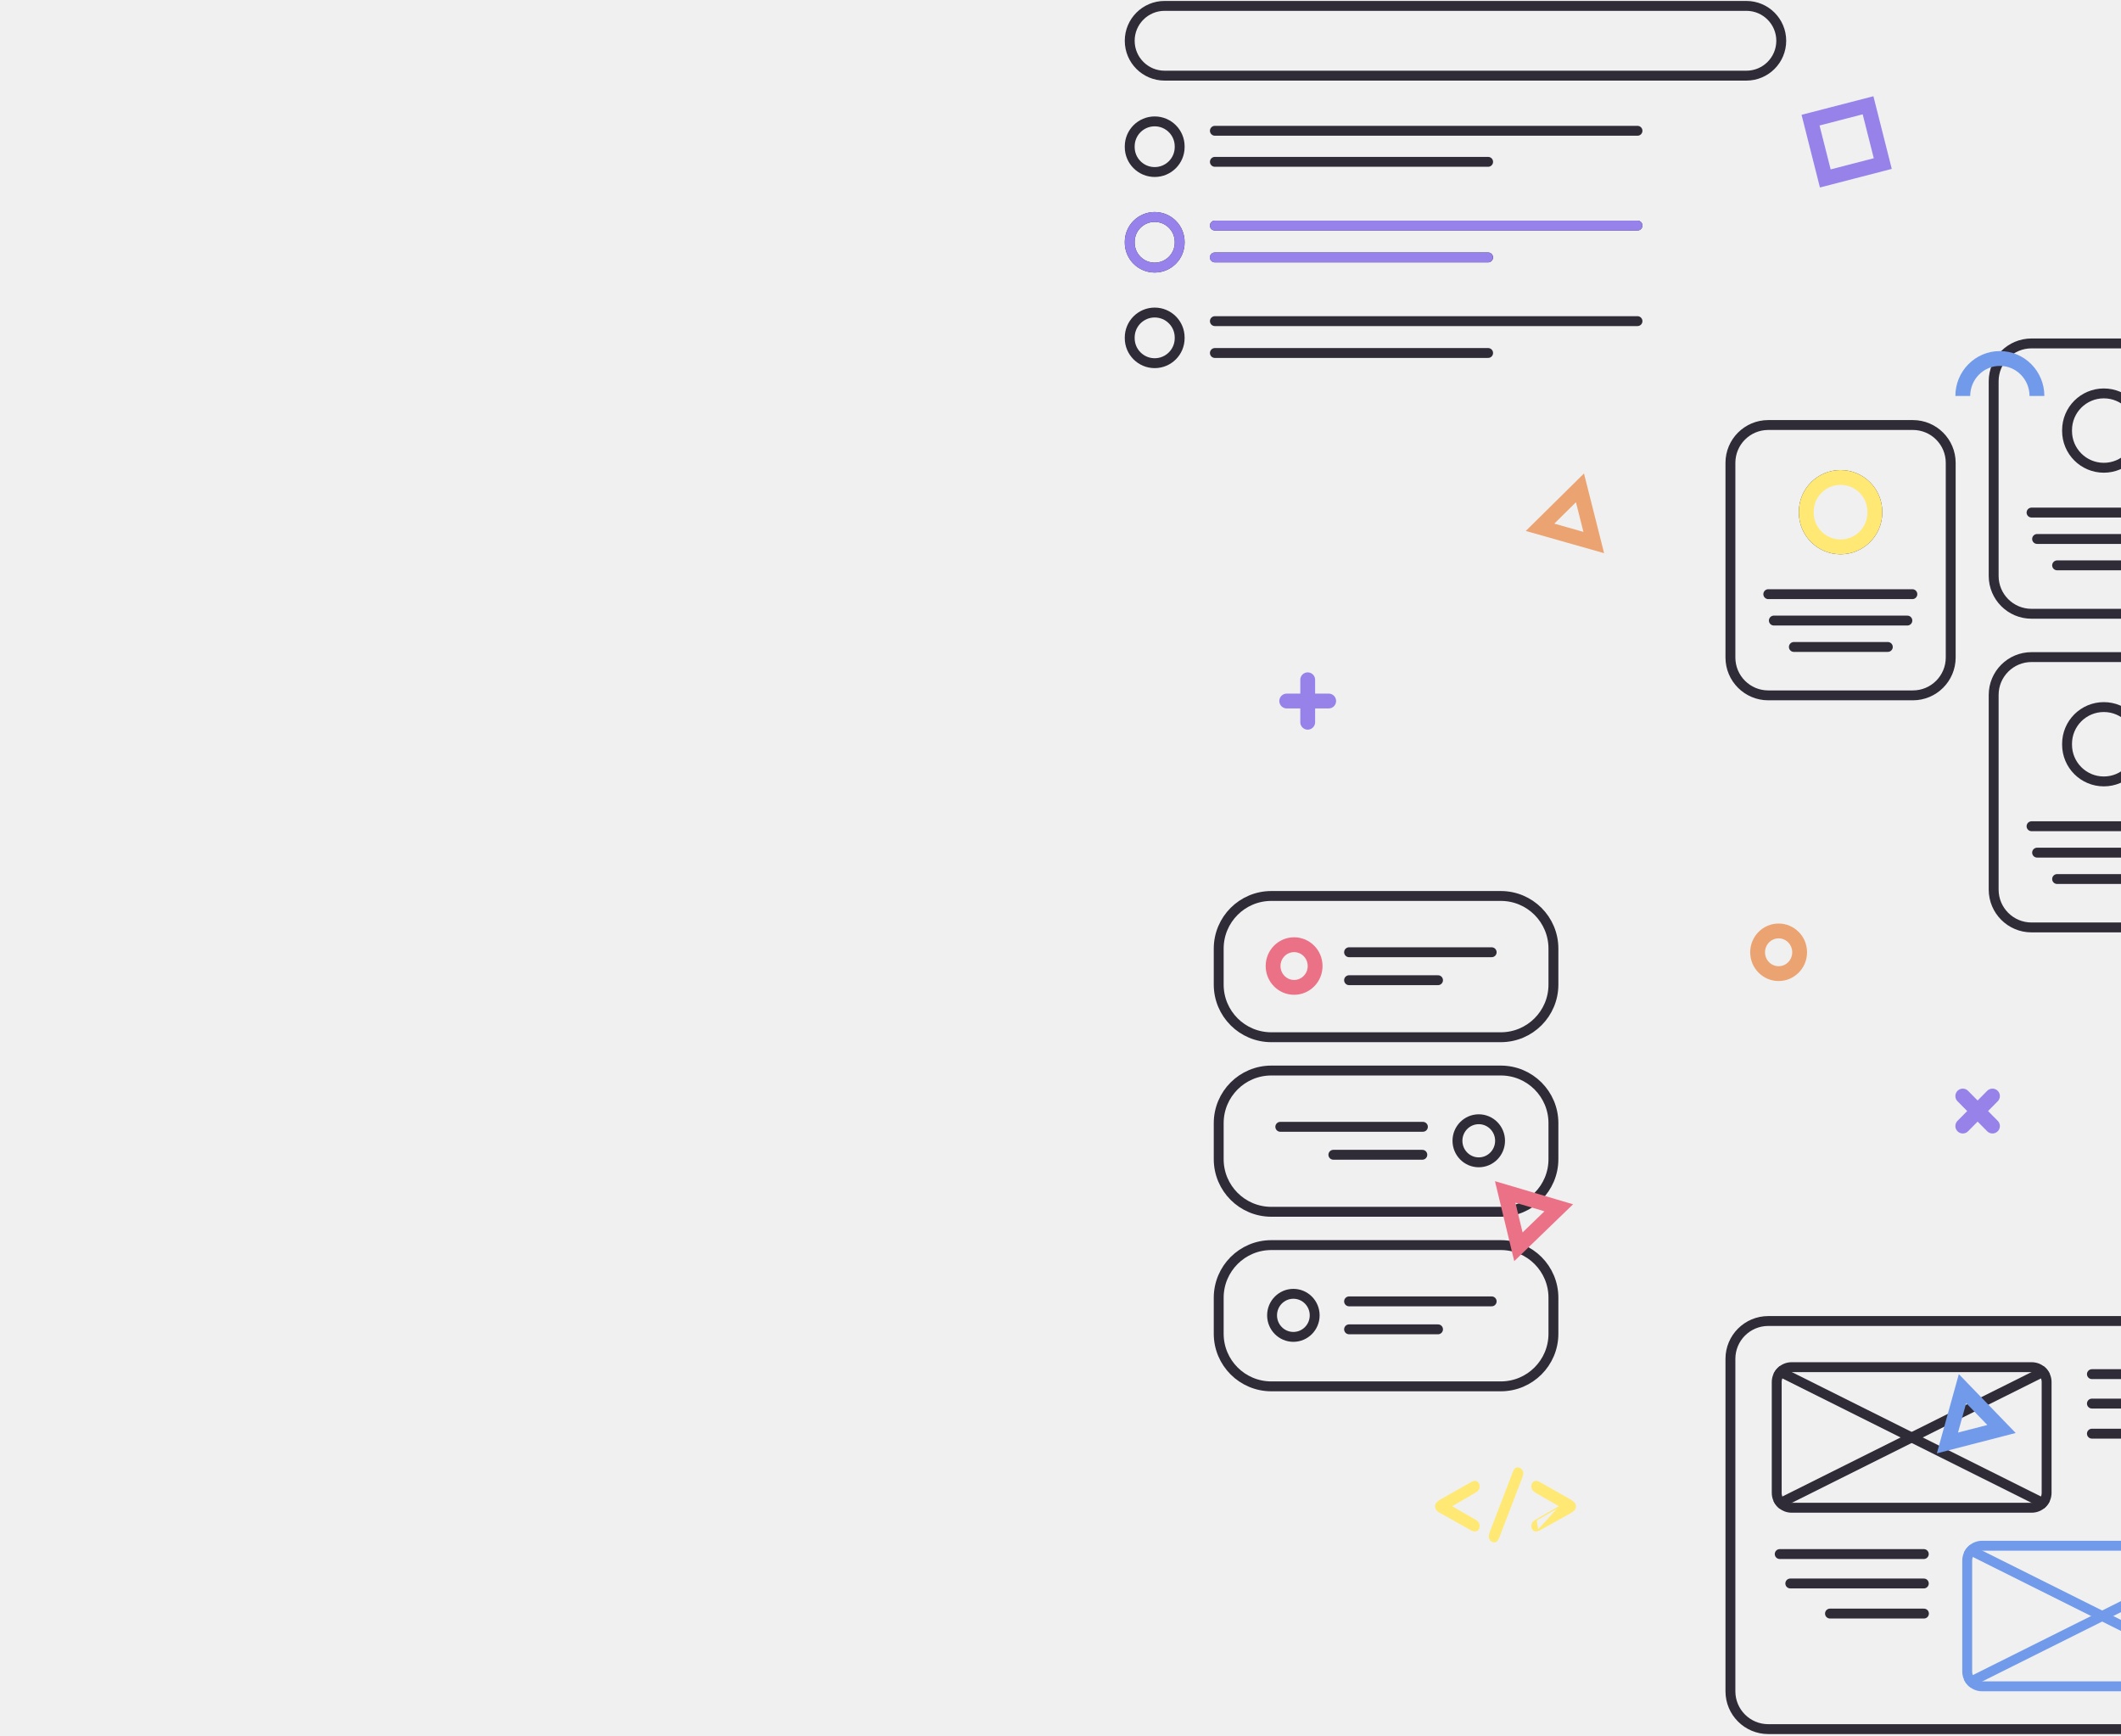
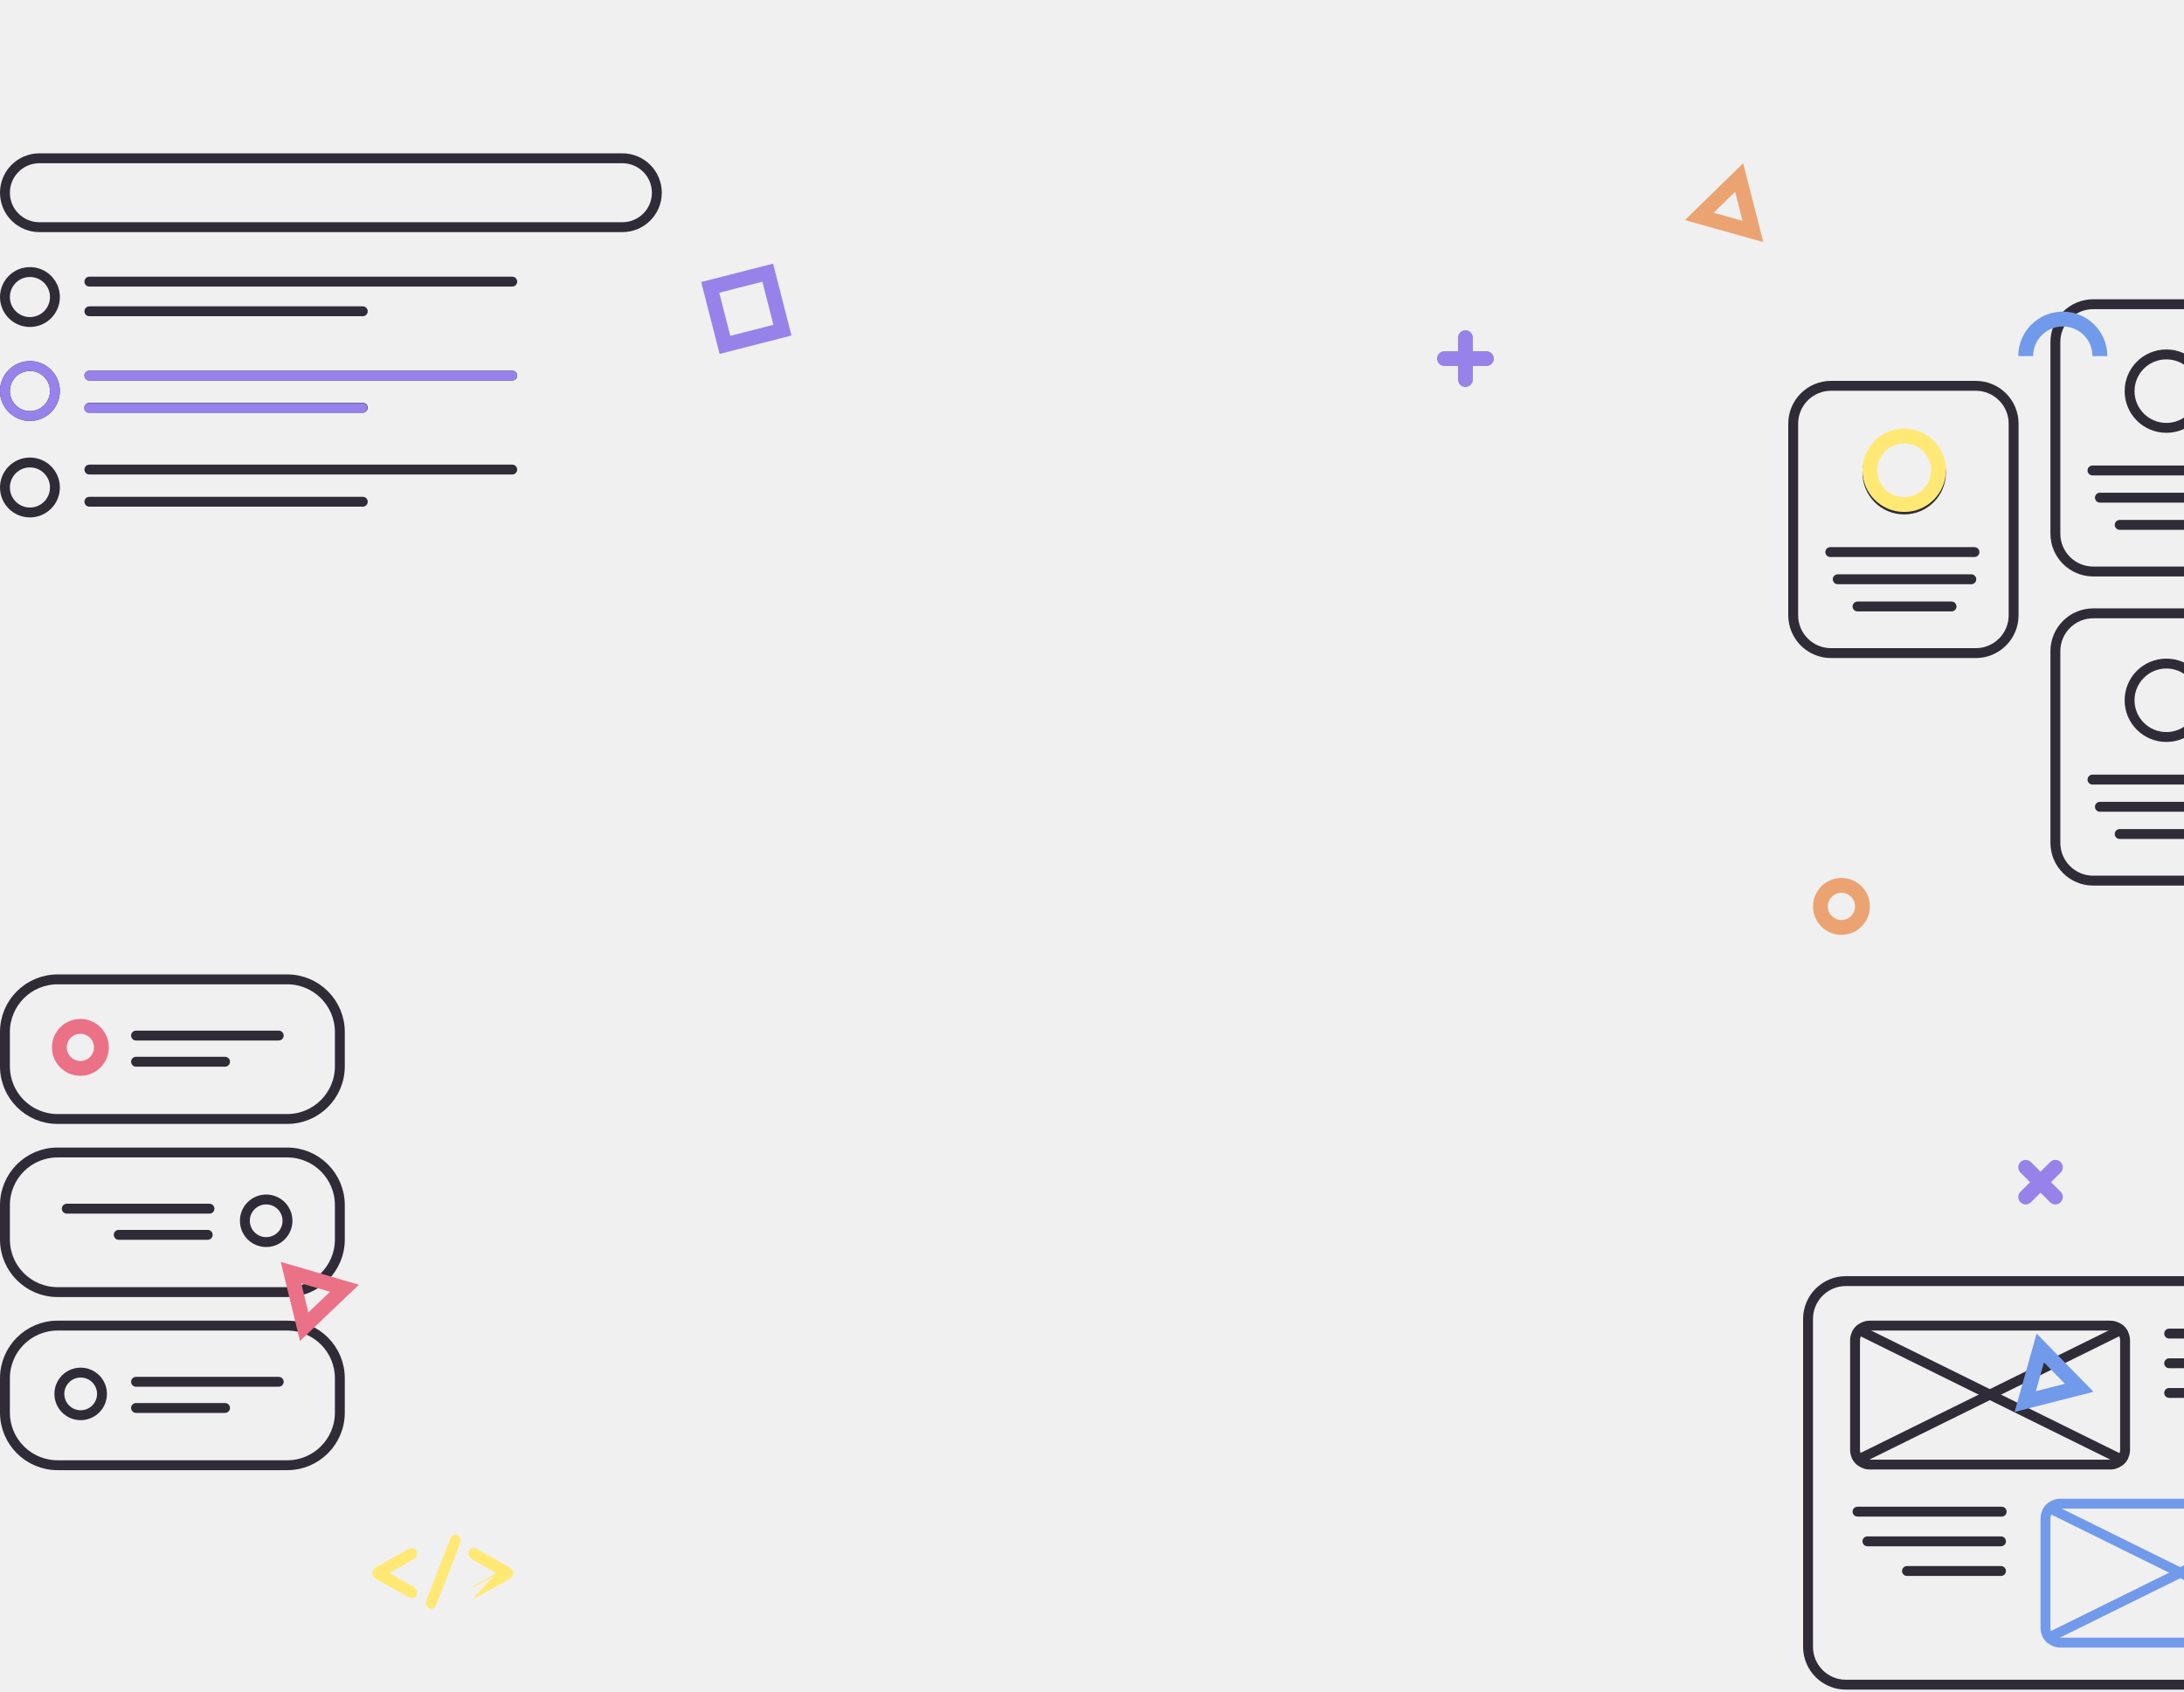
- <svg xmlns="http://www.w3.org/2000/svg" width="858" height="702" viewBox="0 0 858 702" fill="none">
-   <rect x="700" y="534.33" width="227.176" height="165.076" rx="15.304" stroke="#302C37" stroke-width="4" />
-   <path d="M846.23 555.822H904.515" stroke="#302C37" stroke-width="4" stroke-linecap="round" stroke-linejoin="round" />
-   <path d="M719.94 628.593H778.225" stroke="#302C37" stroke-width="4" stroke-linecap="round" stroke-linejoin="round" />
-   <path d="M846.23 567.725H900.241" stroke="#302C37" stroke-width="4" stroke-linecap="round" stroke-linejoin="round" />
-   <path d="M724.222 640.496H778.233" stroke="#302C37" stroke-width="4" stroke-linecap="round" stroke-linejoin="round" />
-   <path d="M846.23 579.899H884.24" stroke="#302C37" stroke-width="4" stroke-linecap="round" stroke-linejoin="round" />
-   <path d="M740.275 652.669H778.285" stroke="#302C37" stroke-width="4" stroke-linecap="round" stroke-linejoin="round" />
-   <rect x="718.729" y="552.996" width="109.18" height="56.867" rx="6.026" stroke="#302C37" stroke-width="4" />
-   <mask id="mask0" mask-type="alpha" maskUnits="userSpaceOnUse" x="716" y="550" width="114" height="62">
-     <rect x="718.729" y="552.996" width="109.18" height="56.867" rx="6.026" fill="white" stroke="white" stroke-width="4" />
+ <svg xmlns="http://www.w3.org/2000/svg" width="883" height="684" viewBox="0 0 883 684" fill="none">
+   <rect x="731" y="518" width="227.176" height="163.186" rx="15.304" stroke="#302C37" stroke-width="4" />
+   <path d="M877 539.225H935.284" stroke="#302C37" stroke-width="4" stroke-linecap="round" stroke-linejoin="round" />
+   <path d="M751 611.225H809.284" stroke="#302C37" stroke-width="4" stroke-linecap="round" stroke-linejoin="round" />
+   <path d="M877 551.225H931.011" stroke="#302C37" stroke-width="4" stroke-linecap="round" stroke-linejoin="round" />
+   <path d="M755 623.225H809.011" stroke="#302C37" stroke-width="4" stroke-linecap="round" stroke-linejoin="round" />
+   <path d="M877 563.225H915.01" stroke="#302C37" stroke-width="4" stroke-linecap="round" stroke-linejoin="round" />
+   <path d="M771 635.225H809.01" stroke="#302C37" stroke-width="4" stroke-linecap="round" stroke-linejoin="round" />
+   <rect x="750" y="536" width="109.18" height="56.187" rx="6.026" stroke="#302C37" stroke-width="4" />
+   <mask id="mask0" mask-type="alpha" maskUnits="userSpaceOnUse" x="748" y="534" width="114" height="61">
+     <rect x="750" y="536" width="109.18" height="56.187" rx="6.026" fill="white" stroke="white" stroke-width="4" />
  </mask>
  <g mask="url(#mask0)">
-     <path d="M718.87 554.243L827.769 608.617" stroke="#302C37" stroke-width="4" stroke-linecap="square" />
-     <path d="M827.77 554.243L718.871 608.617" stroke="#302C37" stroke-width="4" stroke-linecap="square" />
+     <path d="M750 537L858.899 590.767" stroke="#302C37" stroke-width="4" stroke-linecap="square" />
+     <path d="M859 537L750.101 590.767" stroke="#302C37" stroke-width="4" stroke-linecap="square" />
  </g>
-   <rect x="795.788" y="625.226" width="109.18" height="56.867" rx="6.026" stroke="#719AEB" stroke-width="4" />
-   <mask id="mask1" mask-type="alpha" maskUnits="userSpaceOnUse" x="793" y="623" width="114" height="62">
-     <rect x="795.788" y="625.226" width="109.18" height="56.867" rx="6.026" fill="white" stroke="white" stroke-width="4" />
+   <rect x="827" y="608" width="109.18" height="56.187" rx="6.026" stroke="#719AEB" stroke-width="4" />
+   <mask id="mask1" mask-type="alpha" maskUnits="userSpaceOnUse" x="825" y="605" width="114" height="62">
+     <rect x="827" y="608" width="109.18" height="56.187" rx="6.026" fill="white" stroke="white" stroke-width="4" />
  </mask>
  <g mask="url(#mask1)">
-     <path d="M795.929 626.472L904.828 680.847" stroke="#719AEB" stroke-width="4" stroke-linecap="square" />
-     <path d="M904.827 626.472L795.928 680.847" stroke="#719AEB" stroke-width="4" stroke-linecap="square" />
+     <path d="M827 609L935.899 662.767" stroke="#719AEB" stroke-width="4" stroke-linecap="square" />
+     <path d="M936 609L827.101 662.767" stroke="#719AEB" stroke-width="4" stroke-linecap="square" />
  </g>
-   <rect x="806.491" y="265.785" width="89.112" height="109.349" rx="15.304" stroke="#302C37" stroke-width="4" />
-   <rect x="2" y="-2" width="29.736" height="30.073" rx="14.868" transform="matrix(1 0 0 -1 834.18 314.074)" stroke="#302C37" stroke-width="4" />
-   <path d="M821.81 334.202H880.094" stroke="#302C37" stroke-width="4" stroke-linecap="round" stroke-linejoin="round" />
-   <path d="M824.059 344.878H878.07" stroke="#302C37" stroke-width="4" stroke-linecap="round" stroke-linejoin="round" />
-   <path d="M832.155 355.554H870.165" stroke="#302C37" stroke-width="4" stroke-linecap="round" stroke-linejoin="round" />
-   <rect x="806.491" y="138.91" width="89.112" height="109.349" rx="15.304" stroke="#302C37" stroke-width="4" />
-   <rect x="2" y="-2" width="29.736" height="30.073" rx="14.868" transform="matrix(1 0 0 -1 834.18 187.2)" stroke="#302C37" stroke-width="4" />
-   <path d="M821.81 207.327H880.094" stroke="#302C37" stroke-width="4" stroke-linecap="round" stroke-linejoin="round" />
-   <path d="M824.059 218.004H878.07" stroke="#302C37" stroke-width="4" stroke-linecap="round" stroke-linejoin="round" />
-   <path d="M832.155 228.68H870.165" stroke="#302C37" stroke-width="4" stroke-linecap="round" stroke-linejoin="round" />
-   <rect x="700" y="171.914" width="89.113" height="109.349" rx="15.304" stroke="#302C37" stroke-width="4" />
-   <rect x="2" y="-2" width="29.736" height="30.073" rx="14.868" transform="matrix(1 0 0 -1 727.688 220.203)" stroke="#302C37" stroke-width="4" />
-   <path d="M715.318 240.331H773.603" stroke="#302C37" stroke-width="4" stroke-linecap="round" stroke-linejoin="round" />
-   <path d="M717.567 251.007H771.578" stroke="#302C37" stroke-width="4" stroke-linecap="round" stroke-linejoin="round" />
-   <path d="M725.664 261.683H763.674" stroke="#302C37" stroke-width="4" stroke-linecap="round" stroke-linejoin="round" />
-   <rect x="493" y="433.017" width="135.401" height="57.133" rx="21.279" stroke="#302C37" stroke-width="4" stroke-linecap="round" stroke-linejoin="round" />
-   <path d="M517.912 455.776H575.601" stroke="#302C37" stroke-width="4" stroke-linecap="round" stroke-linejoin="round" />
-   <path fill-rule="evenodd" clip-rule="evenodd" d="M598.197 470.142C602.957 470.142 606.815 466.242 606.815 461.431C606.815 456.62 602.957 452.719 598.197 452.719C593.438 452.719 589.579 456.62 589.579 461.431C589.579 466.242 593.438 470.142 598.197 470.142Z" stroke="#302C37" stroke-width="4" stroke-linecap="round" stroke-linejoin="round" />
-   <path d="M539.382 467.086H575.367" stroke="#302C37" stroke-width="4" stroke-linecap="round" stroke-linejoin="round" />
-   <rect x="493" y="503.626" width="135.401" height="57.133" rx="21.279" stroke="#302C37" stroke-width="4" stroke-linecap="round" stroke-linejoin="round" />
-   <path d="M545.732 526.384H603.422" stroke="#302C37" stroke-width="4" stroke-linecap="round" stroke-linejoin="round" />
-   <path fill-rule="evenodd" clip-rule="evenodd" d="M523.204 540.751C527.964 540.751 531.822 536.85 531.822 532.039C531.822 527.228 527.964 523.328 523.204 523.328C518.444 523.328 514.586 527.228 514.586 532.039C514.586 536.85 518.444 540.751 523.204 540.751Z" stroke="#302C37" stroke-width="4" stroke-linecap="round" stroke-linejoin="round" />
-   <path d="M545.732 537.694H581.718" stroke="#302C37" stroke-width="4" stroke-linecap="round" stroke-linejoin="round" />
-   <rect x="493" y="362.409" width="135.401" height="57.133" rx="21.279" stroke="#302C37" stroke-width="4" stroke-linecap="round" stroke-linejoin="round" />
-   <path d="M545.732 385.168H603.422" stroke="#302C37" stroke-width="4" stroke-linecap="round" stroke-linejoin="round" />
-   <path fill-rule="evenodd" clip-rule="evenodd" d="M523.204 399.534C527.964 399.534 531.822 395.634 531.822 390.822C531.822 386.011 527.964 382.111 523.204 382.111C518.444 382.111 514.586 386.011 514.586 390.822C514.586 395.634 518.444 399.534 523.204 399.534Z" stroke="#302C37" stroke-width="4" stroke-linecap="round" stroke-linejoin="round" />
-   <path d="M545.732 396.477H581.718" stroke="#302C37" stroke-width="4" stroke-linecap="round" stroke-linejoin="round" />
-   <rect x="457" y="87.757" width="20.208" height="20.484" rx="10.104" stroke="#302C37" stroke-width="4" stroke-linecap="round" stroke-linejoin="round" />
-   <path d="M491.45 91.234H662.409" stroke="#302C37" stroke-width="4" stroke-linecap="round" stroke-linejoin="round" />
-   <path d="M491.45 104.12H601.985" stroke="#302C37" stroke-width="4" stroke-linecap="round" stroke-linejoin="round" />
-   <rect x="457" y="126.416" width="20.208" height="20.484" rx="10.104" stroke="#302C37" stroke-width="4" stroke-linecap="round" stroke-linejoin="round" />
-   <path d="M491.45 129.893H662.409" stroke="#302C37" stroke-width="4" stroke-linecap="round" stroke-linejoin="round" />
-   <path d="M491.45 142.78H601.985" stroke="#302C37" stroke-width="4" stroke-linecap="round" stroke-linejoin="round" />
-   <rect x="457" y="2.384" width="263.565" height="28.216" rx="14.108" stroke="#302C37" stroke-width="4" stroke-linecap="round" stroke-linejoin="round" />
-   <rect x="457" y="49.098" width="20.208" height="20.484" rx="10.104" stroke="#302C37" stroke-width="4" stroke-linecap="round" stroke-linejoin="round" />
-   <path d="M491.45 52.897H662.409" stroke="#302C37" stroke-width="4" stroke-linecap="round" stroke-linejoin="round" />
-   <path d="M491.45 65.461H601.985" stroke="#302C37" stroke-width="4" stroke-linecap="round" stroke-linejoin="round" />
-   <rect x="3.64" y="2.157" width="24.021" height="24.318" transform="matrix(0.968141 -0.250405 0.245177 0.969478 728.363 47.4217)" stroke="#9782EA" stroke-width="6" />
-   <path d="M586.928 609.24L596.648 614.851C596.648 614.851 596.648 614.851 596.648 614.852C597.23 615.186 597.664 615.534 597.922 615.904C598.184 616.268 598.309 616.704 598.309 617.199C598.309 617.771 598.163 618.259 597.849 618.641C597.53 619.029 597.101 619.222 596.586 619.222C596.366 619.222 596.133 619.178 595.887 619.096L595.883 619.095C595.648 619.013 595.365 618.88 595.039 618.701L595.037 618.7L582.816 611.854L582.809 611.849L582.809 611.849C582.759 611.819 582.671 611.773 582.538 611.711L582.529 611.707L582.521 611.703C581.391 611.067 580.75 610.277 580.75 609.316C580.75 608.343 581.415 607.538 582.584 606.881L582.694 606.797L582.708 606.787L582.722 606.778L595.036 599.8L595.039 599.798L595.039 599.798C595.449 599.574 595.77 599.42 595.991 599.348C596.202 599.268 596.402 599.221 596.586 599.221C597.101 599.221 597.53 599.414 597.849 599.802C598.163 600.184 598.309 600.672 598.309 601.244C598.309 601.743 598.177 602.19 597.907 602.575L586.928 609.24ZM586.928 609.24L596.649 603.629L596.65 603.628C597.222 603.293 597.65 602.945 597.907 602.575L586.928 609.24ZM603.11 622.979L603.108 622.977C602.697 622.563 602.492 622.046 602.492 621.443C602.492 621.031 602.646 620.429 602.926 619.66L602.93 619.65L602.93 619.65L602.96 619.578L612.031 595.95C612.031 595.95 612.031 595.949 612.031 595.949C612.321 595.18 612.596 594.618 612.862 594.295C613.139 593.959 613.485 593.77 613.893 593.77C614.432 593.77 614.911 593.984 615.324 594.388C615.746 594.802 615.957 595.32 615.957 595.925C615.957 596.174 615.923 596.433 615.857 596.702C615.791 596.969 615.668 597.332 615.491 597.787L603.11 622.979ZM603.11 622.979C603.524 623.385 604.009 623.598 604.557 623.598C604.965 623.598 605.311 623.409 605.587 623.073C605.853 622.75 606.123 622.201 606.403 621.456C606.404 621.456 606.404 621.456 606.404 621.456L615.491 597.788L603.11 622.979ZM631.103 609.24L621.367 603.629L621.364 603.627L621.364 603.627C620.802 603.292 620.377 602.944 620.111 602.579L620.105 602.571L620.106 602.571C619.848 602.186 619.722 601.74 619.722 601.244C619.722 600.674 619.862 600.188 620.164 599.806C620.472 599.416 620.892 599.221 621.399 599.221C621.601 599.221 621.816 599.266 622.041 599.348C622.278 599.431 622.597 599.583 622.992 599.798L622.996 599.8L622.996 599.8L635.278 606.779L635.293 606.787L635.306 606.797L635.416 606.881C636.585 607.538 637.25 608.343 637.25 609.316C637.25 610.287 636.608 611.074 635.475 611.696C635.378 611.766 635.286 611.824 635.202 611.861L622.949 618.699C622.949 618.699 622.948 618.7 622.948 618.7C622.631 618.88 622.347 619.013 622.1 619.096M631.103 609.24L622.098 619.096C622.098 619.096 622.099 619.096 622.1 619.096M631.103 609.24L621.367 614.851M631.103 609.24L621.367 614.851M622.1 619.096C621.861 619.179 621.627 619.222 621.399 619.222C620.896 619.222 620.476 619.036 620.167 618.66L620.164 618.656L620.164 618.656C619.861 618.273 619.722 617.779 619.722 617.199C619.722 616.706 619.841 616.27 620.092 615.907L620.092 615.906C620.35 615.535 620.785 615.186 621.367 614.851M622.1 619.096L621.367 614.851" fill="#FFE974" stroke="#FFE974" stroke-width="0.5" />
-   <path d="M644.722 219.448L622.987 213.279L639.137 197.328L644.722 219.448Z" stroke="#EBA471" stroke-width="6" />
-   <path d="M787.789 583.655L793.889 561.674L809.662 578.007L787.789 583.655Z" stroke="#719AEB" stroke-width="6" />
-   <path d="M614.235 504.303L608.892 482.121L630.559 488.532L614.235 504.303Z" stroke="#EB7187" stroke-width="6" />
-   <path d="M532 390.748C532 395.546 528.163 399.378 523.5 399.378C518.837 399.378 515 395.546 515 390.748C515 385.95 518.837 382.118 523.5 382.118C528.163 382.118 532 385.95 532 390.748Z" stroke="#EB7187" stroke-width="6" />
-   <path d="M728 385.186C728 389.984 724.163 393.816 719.5 393.816C714.837 393.816 711 389.984 711 385.186C711 380.388 714.837 376.556 719.5 376.556C724.163 376.556 728 380.388 728 385.186Z" stroke="#EBA471" stroke-width="6" />
-   <path d="M824 160.17C824 151.793 817.284 145.001 809 145.001C800.716 145.001 794 151.793 794 160.17" stroke="#719AEB" stroke-width="6" />
-   <path d="M806 443.336L794 455.471" stroke="#9782EA" stroke-width="6" stroke-linecap="round" stroke-linejoin="round" />
-   <path d="M794 443.336L806 455.471" stroke="#9782EA" stroke-width="6" stroke-linecap="round" stroke-linejoin="round" />
-   <path d="M529 274.968L529 292.131" stroke="#9782EA" stroke-width="6" stroke-linecap="round" stroke-linejoin="round" />
-   <path d="M520.515 283.55L537.485 283.55" stroke="#9782EA" stroke-width="6" stroke-linecap="round" stroke-linejoin="round" />
-   <path d="M491.45 91.234H662.409" stroke="#9682EA" stroke-width="4" stroke-linecap="round" stroke-linejoin="round" />
-   <path d="M491.401 104.111H601.936" stroke="#9682EA" stroke-width="4" stroke-linecap="round" stroke-linejoin="round" />
-   <rect x="457" y="87.757" width="20.208" height="20.484" rx="10.104" stroke="#9682EA" stroke-width="4" stroke-linecap="round" stroke-linejoin="round" />
-   <rect x="3" y="-3" width="27.736" height="28.073" rx="13.868" transform="matrix(1 0 0 -1 727.688 218.203)" stroke="#FFE974" stroke-width="6" />
+   <rect x="831" y="248" width="89.113" height="108.082" rx="15.304" stroke="#302C37" stroke-width="4" />
+   <rect x="2" y="-2" width="29.736" height="29.692" rx="14.846" transform="matrix(1 0 0 -1 859 296)" stroke="#302C37" stroke-width="4" />
+   <path d="M846 315.225H904.284" stroke="#302C37" stroke-width="4" stroke-linecap="round" stroke-linejoin="round" />
+   <path d="M849 326.225H903.011" stroke="#302C37" stroke-width="4" stroke-linecap="round" stroke-linejoin="round" />
+   <path d="M857 337.225H895.01" stroke="#302C37" stroke-width="4" stroke-linecap="round" stroke-linejoin="round" />
+   <rect x="831" y="123" width="89.113" height="108.082" rx="15.304" stroke="#302C37" stroke-width="4" />
+   <rect x="2" y="-2" width="29.736" height="29.692" rx="14.846" transform="matrix(1 0 0 -1 859 171)" stroke="#302C37" stroke-width="4" />
+   <path d="M846 190.225H904.284" stroke="#302C37" stroke-width="4" stroke-linecap="round" stroke-linejoin="round" />
+   <path d="M849 201.225H903.011" stroke="#302C37" stroke-width="4" stroke-linecap="round" stroke-linejoin="round" />
+   <path d="M857 212.225H895.01" stroke="#302C37" stroke-width="4" stroke-linecap="round" stroke-linejoin="round" />
+   <rect x="725" y="156" width="89.113" height="108.082" rx="15.304" stroke="#302C37" stroke-width="4" />
+   <rect x="2" y="-2" width="29.736" height="29.692" rx="14.846" transform="matrix(1 0 0 -1 753 204)" stroke="#302C37" stroke-width="4" />
+   <path d="M740 223.225H798.284" stroke="#302C37" stroke-width="4" stroke-linecap="round" stroke-linejoin="round" />
+   <path d="M743 234.225H797.011" stroke="#302C37" stroke-width="4" stroke-linecap="round" stroke-linejoin="round" />
+   <path d="M751 245.225H789.01" stroke="#302C37" stroke-width="4" stroke-linecap="round" stroke-linejoin="round" />
+   <rect x="2" y="466" width="135.401" height="56.45" rx="21.279" stroke="#302C37" stroke-width="4" stroke-linecap="round" stroke-linejoin="round" />
+   <path d="M27 488.72H84.689" stroke="#302C37" stroke-width="4" stroke-linecap="round" stroke-linejoin="round" />
+   <path fill-rule="evenodd" clip-rule="evenodd" d="M107.618 502.228C112.378 502.228 116.236 498.371 116.236 493.614C116.236 488.857 112.378 485 107.618 485C102.858 485 99 488.857 99 493.614C99 498.371 102.858 502.228 107.618 502.228Z" stroke="#302C37" stroke-width="4" stroke-linecap="round" stroke-linejoin="round" />
+   <path d="M48 499.302H83.986" stroke="#302C37" stroke-width="4" stroke-linecap="round" stroke-linejoin="round" />
+   <rect x="2" y="536" width="135.401" height="56.45" rx="21.279" stroke="#302C37" stroke-width="4" stroke-linecap="round" stroke-linejoin="round" />
+   <path d="M55 558.72H112.689" stroke="#302C37" stroke-width="4" stroke-linecap="round" stroke-linejoin="round" />
+   <path fill-rule="evenodd" clip-rule="evenodd" d="M32.618 572.228C37.378 572.228 41.236 568.371 41.236 563.614C41.236 558.857 37.378 555 32.618 555C27.858 555 24 558.857 24 563.614C24 568.371 27.858 572.228 32.618 572.228Z" stroke="#302C37" stroke-width="4" stroke-linecap="round" stroke-linejoin="round" />
+   <path d="M55 569.302H90.986" stroke="#302C37" stroke-width="4" stroke-linecap="round" stroke-linejoin="round" />
+   <rect x="2" y="396" width="135.401" height="56.45" rx="21.279" stroke="#302C37" stroke-width="4" stroke-linecap="round" stroke-linejoin="round" />
+   <path d="M55 418.72H112.689" stroke="#302C37" stroke-width="4" stroke-linecap="round" stroke-linejoin="round" />
+   <path d="M55 429.302H90.986" stroke="#302C37" stroke-width="4" stroke-linecap="round" stroke-linejoin="round" />
+   <rect x="2" y="148" width="20.208" height="20.211" rx="10.104" stroke="#302C37" stroke-width="4" stroke-linecap="round" stroke-linejoin="round" />
+   <path d="M36.138 151.867H207.097" stroke="#302C37" stroke-width="4" stroke-linecap="round" stroke-linejoin="round" />
+   <path d="M36.138 164.867H146.673" stroke="#302C37" stroke-width="4" stroke-linecap="round" stroke-linejoin="round" />
+   <rect x="2" y="187" width="20.208" height="20.211" rx="10.104" stroke="#302C37" stroke-width="4" stroke-linecap="round" stroke-linejoin="round" />
+   <path d="M36.138 189.867H207.097" stroke="#302C37" stroke-width="4" stroke-linecap="round" stroke-linejoin="round" />
+   <path d="M36.138 202.867H146.673" stroke="#302C37" stroke-width="4" stroke-linecap="round" stroke-linejoin="round" />
+   <rect x="2" y="64" width="263.565" height="27.856" rx="13.928" stroke="#302C37" stroke-width="4" stroke-linecap="round" stroke-linejoin="round" />
+   <rect x="2" y="110" width="20.208" height="20.211" rx="10.104" stroke="#302C37" stroke-width="4" stroke-linecap="round" stroke-linejoin="round" />
+   <path d="M36.138 113.867H207.097" stroke="#302C37" stroke-width="4" stroke-linecap="round" stroke-linejoin="round" />
+   <path d="M36.138 125.867H146.673" stroke="#302C37" stroke-width="4" stroke-linecap="round" stroke-linejoin="round" />
+   <rect x="287.151" y="116.199" width="24" height="24" transform="rotate(-14.3461 287.151 116.199)" stroke="#9782EA" stroke-width="6" />
+   <path d="M201.098 636.05L191.368 630.505L191.365 630.503C190.803 630.171 190.378 629.827 190.112 629.466L190.106 629.458L190.106 629.458C189.848 629.077 189.722 628.635 189.722 628.143C189.722 627.579 189.862 627.097 190.164 626.718C190.473 626.333 190.893 626.14 191.399 626.14C191.6 626.14 191.815 626.185 192.04 626.266C192.277 626.347 192.596 626.498 192.99 626.71L192.995 626.712L192.995 626.713L205.277 633.613L205.291 633.621L205.305 633.631L205.415 633.714C206.584 634.363 207.25 635.16 207.25 636.125C207.25 637.088 206.607 637.867 205.473 638.482C205.377 638.551 205.284 638.608 205.201 638.644L192.948 645.406C192.948 645.407 192.947 645.407 192.947 645.407C192.63 645.585 192.346 645.717 192.099 645.798C192.098 645.799 192.098 645.799 192.097 645.799L201.098 636.05ZM201.098 636.05L191.368 641.595L201.098 636.05ZM166.647 641.595L156.932 636.05L166.648 630.505L166.649 630.504C167.221 630.173 167.649 629.828 167.906 629.462C168.177 629.08 168.309 628.637 168.309 628.143C168.309 627.577 168.163 627.093 167.848 626.715C167.529 626.331 167.1 626.14 166.586 626.14C166.402 626.14 166.202 626.186 165.992 626.265C165.771 626.336 165.45 626.489 165.04 626.711L165.04 626.711L165.037 626.712L152.723 633.613L152.709 633.621L152.695 633.631L152.585 633.714C151.416 634.363 150.75 635.16 150.75 636.125C150.75 637.078 151.393 637.86 152.522 638.488L152.531 638.492L152.539 638.496C152.672 638.558 152.76 638.603 152.81 638.633L152.81 638.633L152.817 638.637L165.038 645.407L165.04 645.408C165.366 645.585 165.649 645.717 165.884 645.798L165.887 645.799C166.133 645.88 166.367 645.923 166.586 645.923C167.1 645.923 167.529 645.732 167.848 645.348C168.163 644.97 168.309 644.486 168.309 643.92C168.309 643.429 168.184 642.997 167.921 642.637C167.663 642.271 167.229 641.926 166.647 641.595ZM173.109 649.636L173.111 649.639C173.526 650.04 174.01 650.25 174.557 650.25C174.964 650.25 175.31 650.064 175.587 649.731C175.852 649.411 176.123 648.868 176.403 648.131C176.403 648.131 176.403 648.131 176.403 648.131L185.49 624.728C185.49 624.728 185.49 624.728 185.49 624.727C185.667 624.277 185.791 623.917 185.857 623.653C185.923 623.387 185.957 623.13 185.957 622.884C185.957 622.284 185.745 621.771 185.323 621.361C184.91 620.961 184.431 620.75 183.893 620.75C183.486 620.75 183.14 620.936 182.863 621.269C182.597 621.589 182.322 622.145 182.031 622.906C182.031 622.906 182.031 622.906 182.031 622.906L172.96 646.27L172.93 646.342L172.93 646.342L172.927 646.352C172.647 647.112 172.492 647.708 172.492 648.116C172.492 648.714 172.697 649.226 173.109 649.636Z" fill="#FFE974" stroke="#FFE974" stroke-width="0.5" />
+   <path d="M708.713 93.587L687.034 87.503L703.143 71.77L708.713 93.587Z" stroke="#EBA471" stroke-width="6" />
+   <path d="M818.81 566.713L824.894 545.034L840.626 561.142L818.81 566.713Z" stroke="#719AEB" stroke-width="6" />
+   <path d="M122.982 536.452L117.653 514.575L139.263 520.898L122.982 536.452Z" stroke="#EB7187" stroke-width="6" />
+   <path d="M41 423.5C41 428.194 37.194 432 32.5 432C27.806 432 24 428.194 24 423.5C24 418.806 27.806 415 32.5 415C37.194 415 41 418.806 41 423.5Z" stroke="#EB7187" stroke-width="6" />
+   <path d="M753 366.5C753 371.194 749.194 375 744.5 375C739.806 375 736 371.194 736 366.5C736 361.805 739.806 358 744.5 358C749.194 358 753 361.805 753 366.5Z" stroke="#EBA471" stroke-width="6" />
+   <path d="M849 144C849 135.716 842.284 129 834 129C825.716 129 819 135.716 819 144" stroke="#719AEB" stroke-width="6" />
+   <path d="M831 472L819 484" stroke="#9782EA" stroke-width="6" stroke-linecap="round" stroke-linejoin="round" />
+   <path d="M819 472L831 484" stroke="#9782EA" stroke-width="6" stroke-linecap="round" stroke-linejoin="round" />
+   <path d="M592.485 136.515L592.485 153.485" stroke="#9782EA" stroke-width="6" stroke-linecap="round" stroke-linejoin="round" />
+   <path d="M584 145L600.971 145" stroke="#9782EA" stroke-width="6" stroke-linecap="round" stroke-linejoin="round" />
+   <path d="M36.138 151.867H207.097" stroke="#9682EA" stroke-width="4" stroke-linecap="round" stroke-linejoin="round" />
+   <path d="M36 165H146.535" stroke="#9682EA" stroke-width="4" stroke-linecap="round" stroke-linejoin="round" />
+   <rect x="2" y="148" width="20.208" height="20.211" rx="10.104" stroke="#9682EA" stroke-width="4" stroke-linecap="round" stroke-linejoin="round" />
+   <rect x="3" y="-3" width="27.736" height="27.692" rx="13.846" transform="matrix(1 0 0 -1 753 201)" stroke="#FFE974" stroke-width="6" />
</svg>
